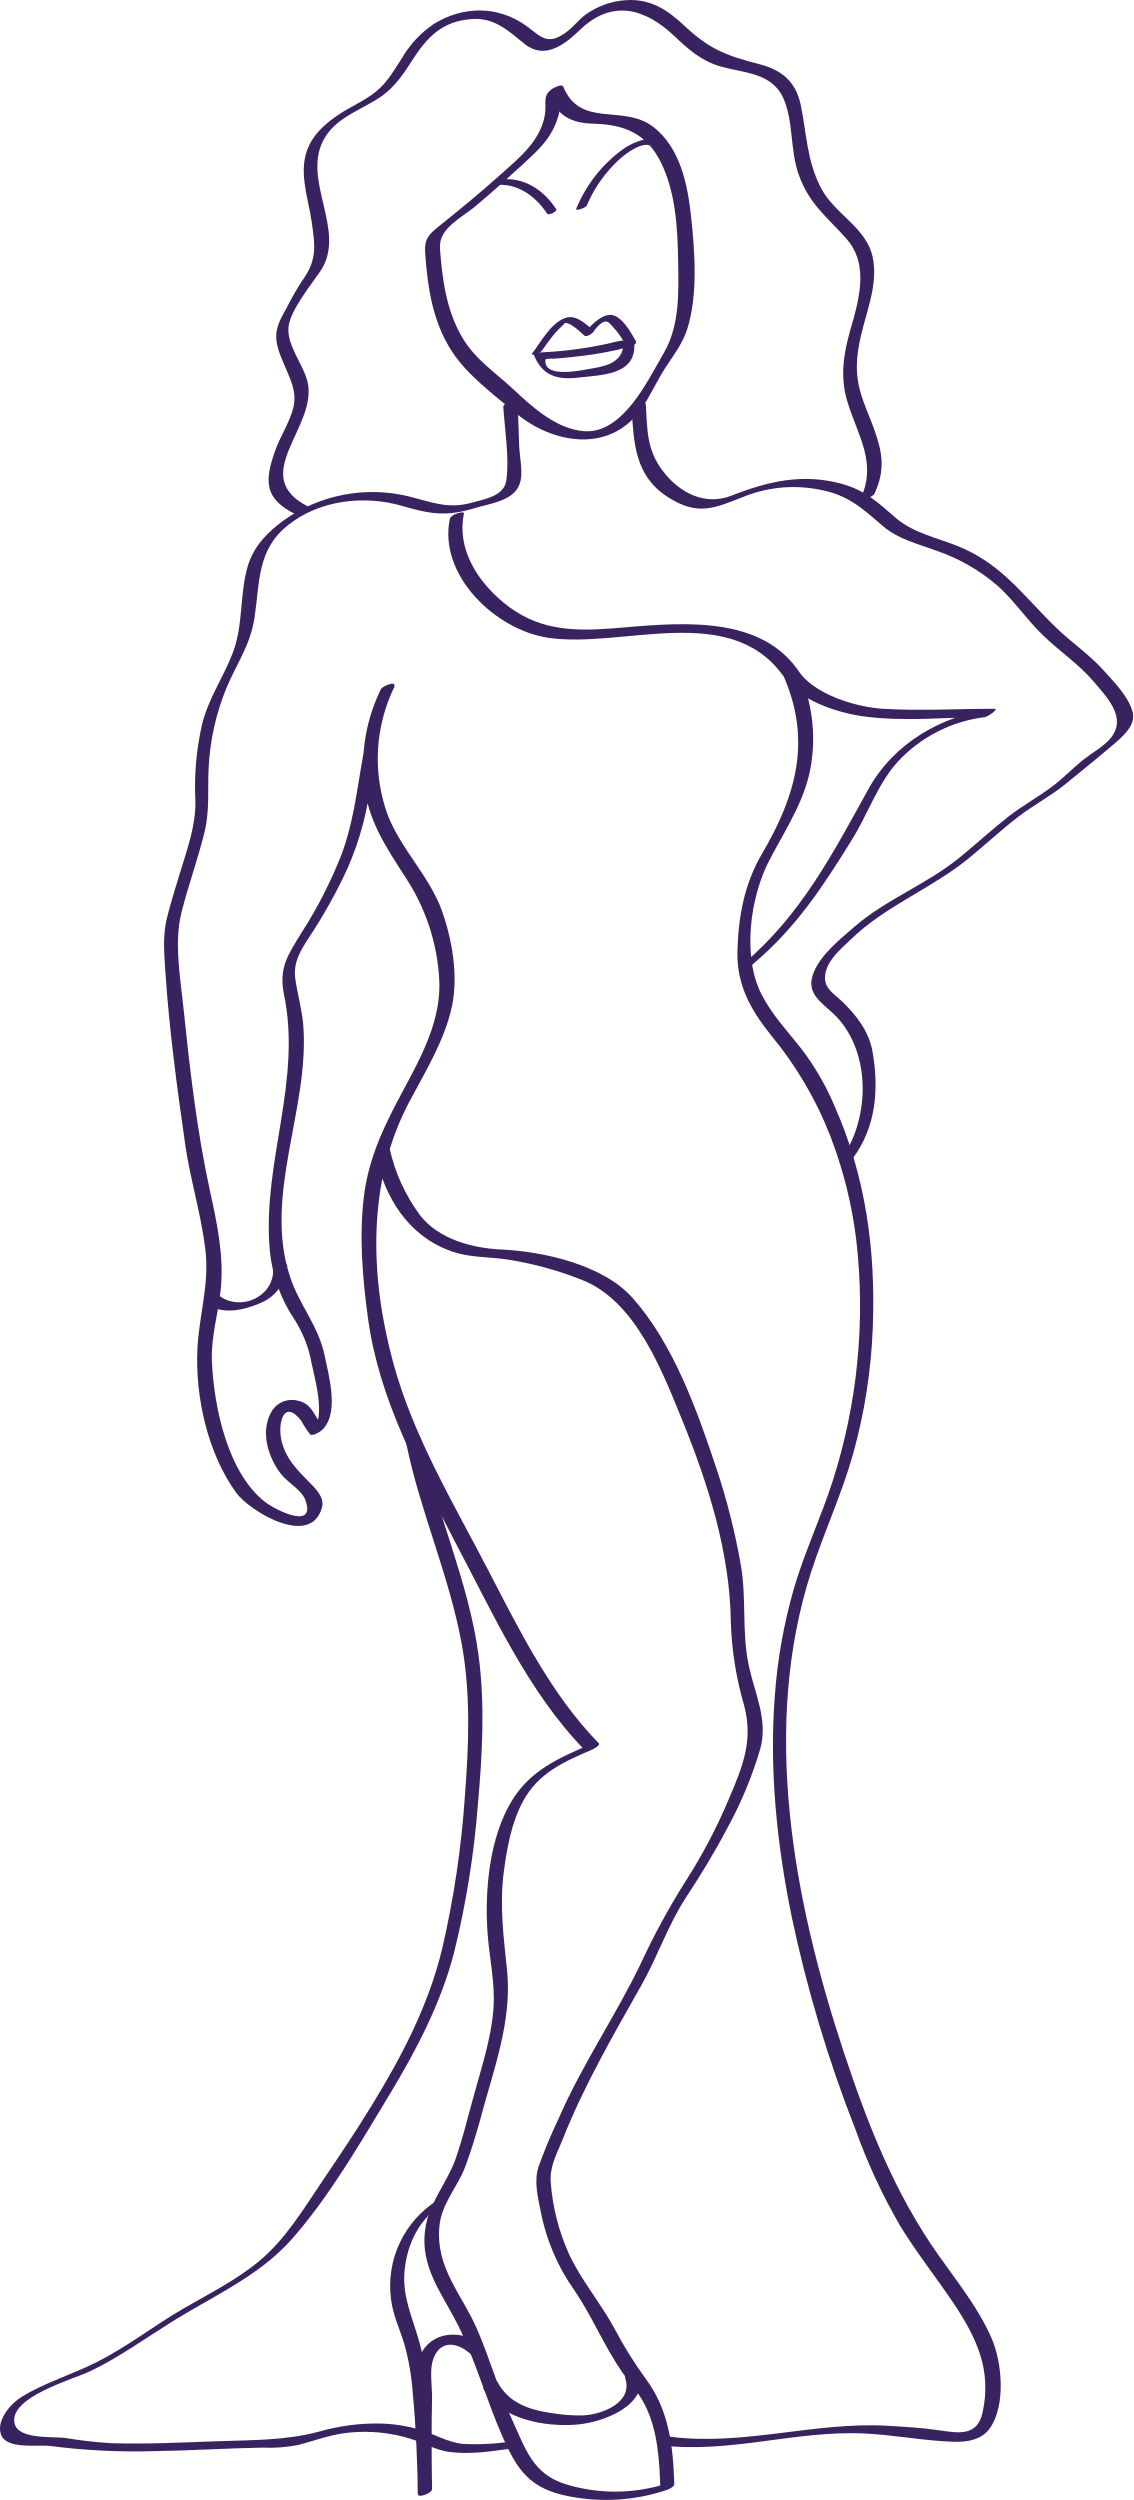
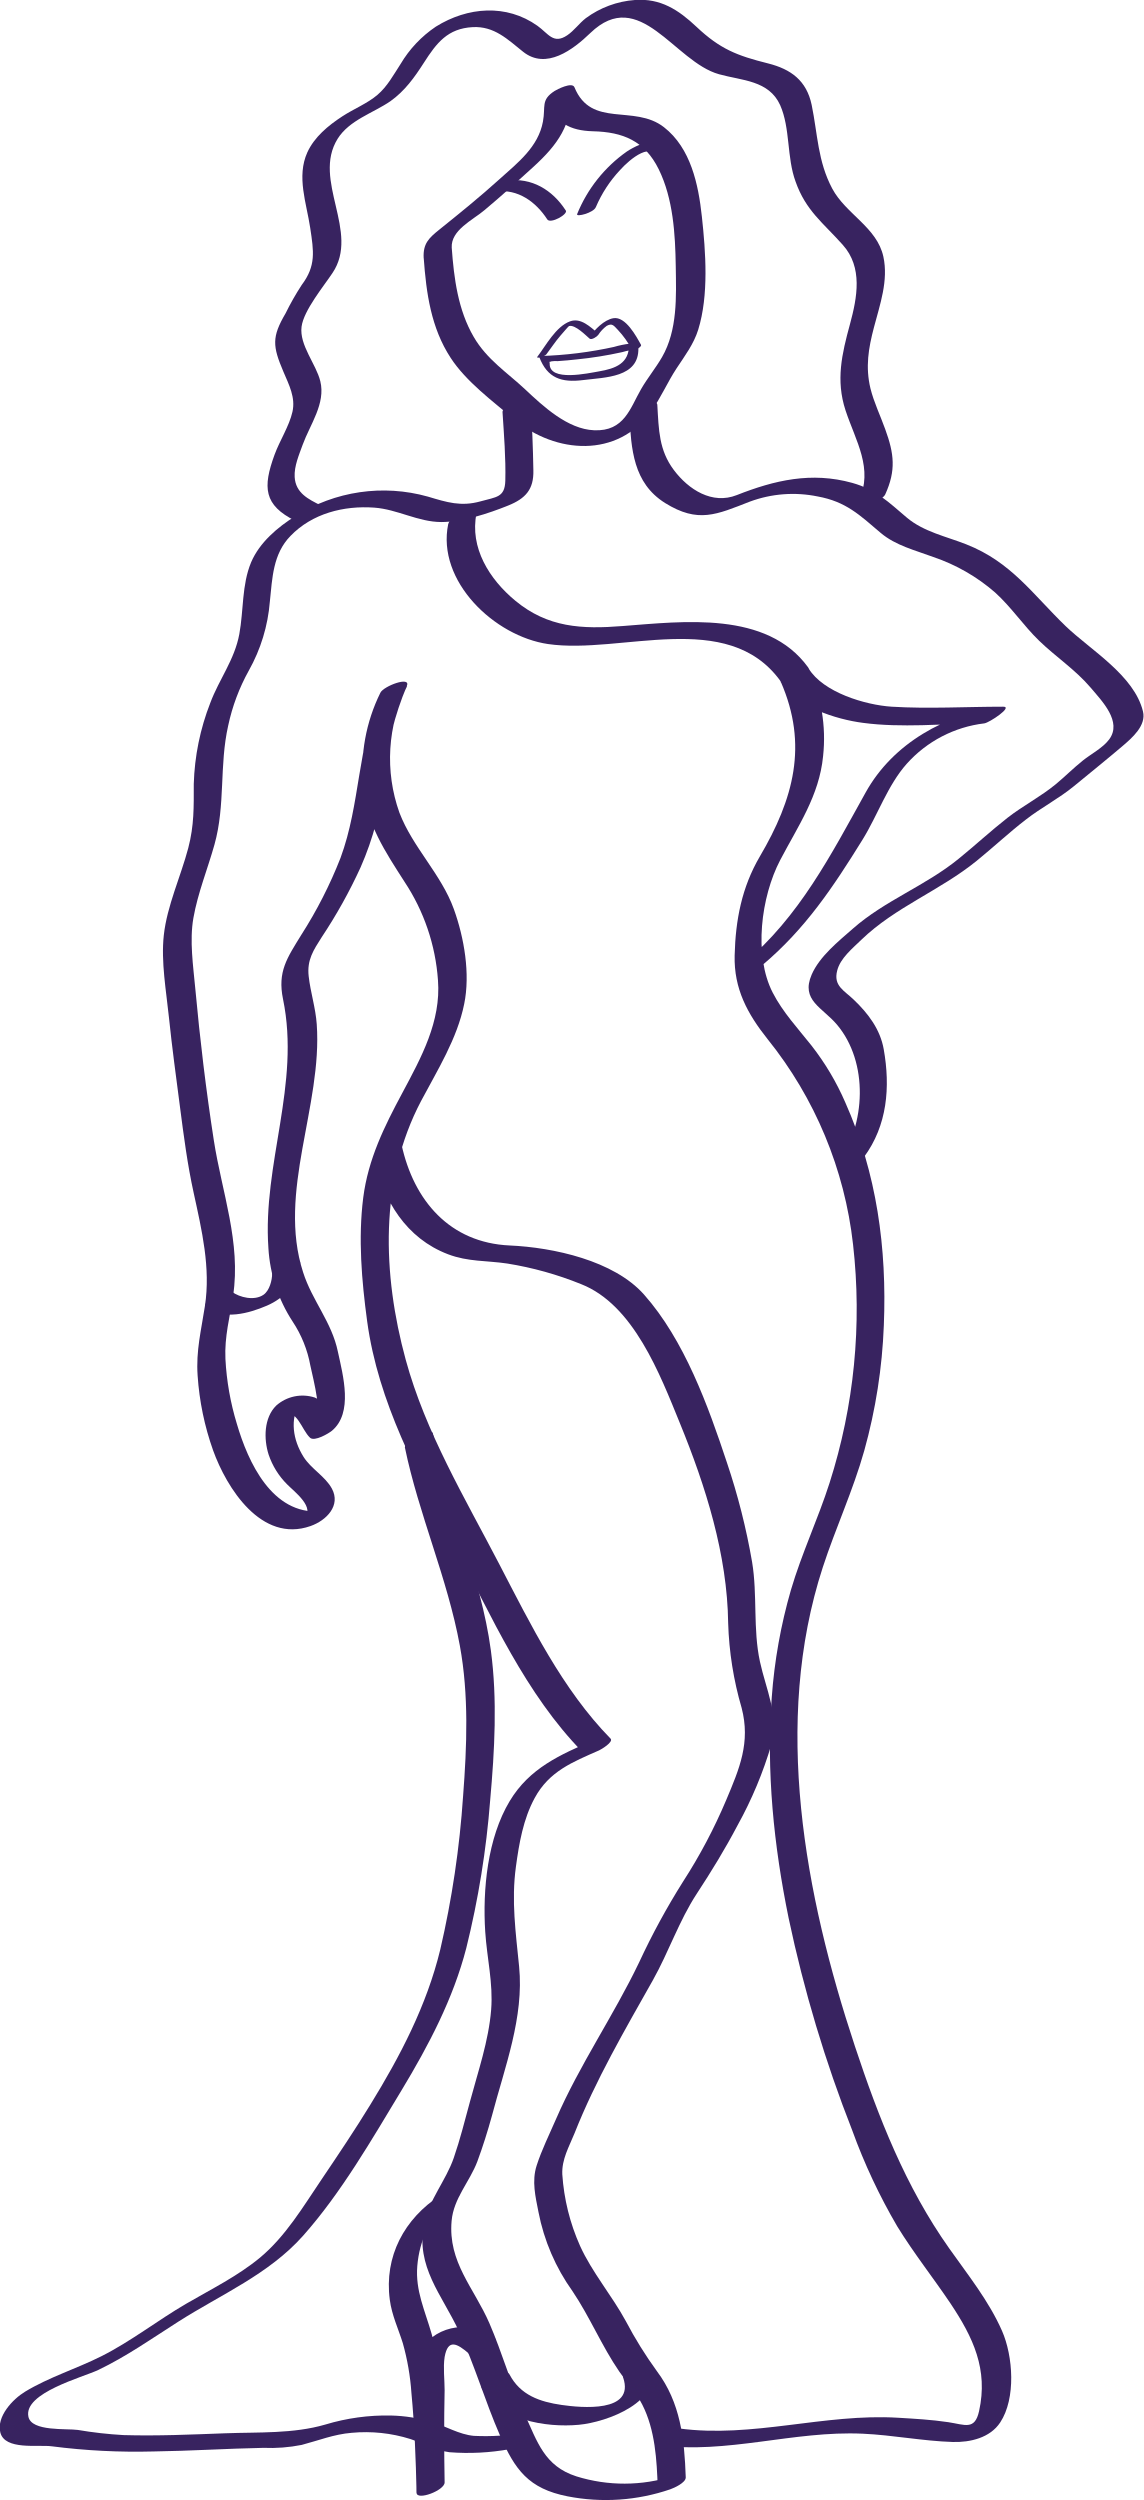
- <svg xmlns="http://www.w3.org/2000/svg" id="sketch" viewBox="0 0 219.39 484.01">
+ <svg xmlns="http://www.w3.org/2000/svg" id="sketch" viewBox="0 0 222.1 485.64">
  <g id="face">
-     <path d="M218,54.33c0.48,6.79,1.43,13.47,5.22,19.27,3,4.59,8.15,8.38,12.31,11.87,7.15,6,18.1,7.84,24.18-.59,1.89-2.62,3.16-5.68,4.95-8.38,1.56-2.36,3.24-4.57,4.1-7.29,2.1-6.63,1.46-15,.73-21.84-0.66-6.15-2.11-13.21-7.25-17.24-5.84-4.57-14.14.34-17.5-7.85-0.24-.59-1.83.24-2.05,0.39-2.11,1.37-1.09,2.8-1.52,5.19-0.92,5.07-5,8.26-8.64,11.52-3.87,3.49-7.87,6.74-11.92,10-1.9,1.53-2.74,2.39-2.61,5,0,0.88,2.94-.25,2.89-1.07-0.18-3.58,4.31-5.75,6.79-7.81,3.17-2.65,6.24-5.43,9.29-8.21,2.16-2,4.32-3.9,5.7-6.52a14.25,14.25,0,0,0,1.26-3.29c0,0.12.5-4.47,0-4.15l-2.05.39c1.71,4.17,4.29,5.64,8.74,5.75,5.93,0.14,10.29,1.91,13.05,7.52,2.84,5.78,3.22,12.68,3.32,19,0.09,6,.35,12.48-2.75,17.82S256.28,89.55,248.82,89c-5.32-.37-10-4.61-13.61-8s-7.5-5.84-10.07-10.24c-3.09-5.28-3.86-11.49-4.29-17.51C220.78,52.36,217.9,53.51,218,54.33Z" transform="translate(-135.7 -5.52)" style="fill:#382360" />
+     <path d="M216.67,54.8c0.49,6.84,1.42,13.58,5.23,19.41,3,4.62,8.21,8.46,12.41,12,8,6.66,20,7.54,26.55-1.61,1.88-2.63,3.16-5.67,4.95-8.38,1.59-2.41,3.31-4.68,4.18-7.47,2.08-6.71,1.46-15.09.71-22-0.67-6.22-2.15-13.28-7.36-17.34-5.8-4.52-14.11.27-17.39-7.76-0.45-1.11-3.44.45-3.87,0.73-2.71,1.76-1.7,3-2.25,5.94-0.9,4.93-4.9,8-8.41,11.16-3.79,3.43-7.72,6.61-11.7,9.81-2.07,1.66-3.2,2.74-3.06,5.51,0.08,1.65,5.53-.47,5.45-2-0.17-3.38,4-5.3,6.34-7.26,3.25-2.71,6.39-5.56,9.51-8.41,4.77-4.36,7.5-8.18,7.44-14.79l-1.55,1.6,0.57-.37-3.87.73c1.74,4.26,4.49,5.78,9,5.9,5.83,0.14,10.05,1.86,12.77,7.38,2.82,5.74,3.21,12.58,3.31,18.85,0.09,5.9.37,12.38-2.67,17.65-1.24,2.14-2.82,4.05-4.06,6.2-2.13,3.68-3.25,8.26-9.13,8-5.14-.2-9.91-4.67-13.38-7.93s-7.46-5.81-10-10.19c-3.06-5.24-3.85-11.39-4.28-17.37C222,51.1,216.57,53.27,216.67,54.8Z" transform="translate(-134.36 -4.7)" style="fill:#382360" />
  </g>
  <g id="hair">
-     <path d="M195.49,103.66c-12.05-6,1.86-15.45-.26-24.26-0.83-3.43-4.13-7.09-3.65-10.74,0.41-3.18,4.44-8.13,6.12-10.6,5.4-7.94-4.09-18,1-26.07,2.5-4,7.32-5.31,11-7.93,2.51-1.81,4.16-4.28,5.8-6.85,2.91-4.55,5.87-7.62,11.56-8,4.38-.33,7.08,2.3,10.23,4.83,3.88,3.11,7.74.12,10.71-2.75,6.3-6.08,12.72-4,18.19,1.15,2.72,2.58,5.27,4.88,9,5.94,4.57,1.31,9.92,1.17,12.18,6.17,2,4.53,1.25,10.12,3,14.87,2.06,5.68,5.36,8,9.15,12.26,4,4.42,2.85,10.34,1.42,15.58C299.23,73,298,78,299.91,83.77c2,6.23,5.49,11.46,2.52,18-0.43,1,2.25,0,2.57-.65,2.06-4.55,1.63-7.7,0-12.34-0.94-2.64-2.19-5.2-2.87-7.92-1.06-4.24-.41-7.9.67-12,1.15-4.37,2.83-9,1.85-13.58-1.22-5.7-7.3-8.29-9.93-13.22-2.82-5.32-2.83-10.59-4-16.27-1-4.59-3.76-6.78-8.2-7.9C276.32,16.3,273,15,268.34,10.63c-3.36-3.16-6.63-5.39-11.43-5.08a15,15,0,0,0-7.85,2.81c-1.25.92-2.18,2.17-3.39,3.13-3.93,3.12-5.22,1.11-8.13-1-5.44-3.88-12.17-3.86-17.91-.3a20.49,20.49,0,0,0-6.15,6.64c-1.49,2.3-2.78,4.6-4.93,6.37s-4.75,2.85-7.07,4.37-4.77,3.53-6,6.24c-2.15,4.65-.16,9.77.54,14.52,0.73,4.91,1.09,7.6-1.89,11.64a55.46,55.46,0,0,0-3,5.29c-2.65,4.49-2.44,6.14-.35,11,1.1,2.57,2.39,5.06,1.76,7.94s-2.48,5.6-3.48,8.34c-2.28,6.25-2.16,9.57,3.94,12.59,0.76,0.38,3.07-1.23,2.47-1.53h0Z" transform="translate(-135.7 -5.52)" style="fill:#382360" />
+     <path d="M196.73,102.9c-2.44-1.21-4.95-2.41-5.13-5.54-0.12-2.1.86-4.34,1.56-6.28,1.44-3.94,4.49-8,3.42-12.33-0.82-3.35-4.1-7-3.64-10.59,0.41-3.17,4.36-7.93,6-10.42,5.41-8-4-18,1-26.07,2.28-3.65,6.9-5,10.26-7.31,2.81-2,4.67-4.62,6.5-7.47,2.47-3.85,4.61-6.66,9.49-6.92,4.17-.22,6.77,2.37,9.78,4.78,4.47,3.58,9.71-.39,13.06-3.63,9.59-9.25,16.33,5.59,25,8,4.46,1.25,9.68,1.16,11.88,6,2,4.53,1.25,10.12,3,14.87,2,5.66,5.36,8,9.15,12.26,3.94,4.38,2.82,10.23,1.41,15.43-1.58,5.8-2.77,10.86-.87,16.71,2,6.05,5.47,11.3,2.59,17.65-0.86,1.9,4.51.09,5.13-1.29,2.12-4.67,1.74-7.9,0-12.67-0.94-2.63-2.19-5.2-2.87-7.92-1-4.18-.39-7.8.68-11.87,1.16-4.43,2.84-9.09,1.83-13.73-1.23-5.7-7.3-8.28-9.93-13.22-2.83-5.32-2.83-10.59-4-16.27-1-4.72-4-6.93-8.5-8.06-6-1.5-9.29-2.78-13.85-7.08-3.52-3.32-7-5.6-12-5.23a18.33,18.33,0,0,0-9.52,3.53c-1.29,1-2.3,2.45-3.62,3.33-2.69,1.81-3.67-.35-5.78-1.85-6-4.27-13.54-3.7-19.74.17a22.67,22.67,0,0,0-6.85,7.26c-1.37,2.1-2.55,4.34-4.5,6s-4.59,2.71-6.81,4.16c-2.76,1.8-5.42,4-6.8,7-2.13,4.73-.16,9.85.56,14.67,0.68,4.56,1.17,7.34-1.66,11.1a52,52,0,0,0-3.12,5.49c-2.7,4.61-2.55,6.36-.42,11.36,1.07,2.52,2.38,5,1.75,7.78s-2.48,5.6-3.48,8.34c-2.31,6.33-2.12,9.79,4.07,12.85,1.52,0.75,6.14-2.46,4.95-3.05h0Z" transform="translate(-134.36 -4.7)" style="fill:#382360" />
  </g>
  <g id="dress">
-     <path d="M222.79,106c-2.26,10.91,8.89,21.51,19.07,23,14.38,2.12,35-7.05,45.41,7.28,0.51,0.7,3.08-.78,2.7-1.32-7.86-10.79-23.9-8.73-35.48-7.8-8.07.65-14.9,0.35-21.33-5-5.08-4.21-9.05-10.41-7.64-17.21,0.13-.64-2.55.16-2.73,1h0Z" transform="translate(-135.7 -5.52)" style="fill:#382360" />
+     <path d="M221.43,106.49c-2.3,11.11,9,21.81,19.39,23.32,14.21,2.07,34.8-7,45.11,7.13,1,1.4,6.17-1.57,5.39-2.63-8-11-24.26-8.89-36-8-7.93.64-14.56,0.31-20.87-4.93-5-4.14-8.9-10.27-7.52-17,0.26-1.28-5.1.33-5.45,2h0Z" transform="translate(-134.36 -4.7)" style="fill:#382360" />
  </g>
  <g id="shoe">
-     <path d="M229.27,467.91c3.13,6,12,7.58,18.32,7,5-.45,14.05-3.84,11.84-10.34-0.22-.65-3,0.51-2.7,1.32,1.62,4.76-4.41,7.07-8.1,7.26a32.51,32.51,0,0,1-6.21-.46c-4.38-.63-8.31-2-10.46-6.1-0.36-.69-3,0.64-2.7,1.32h0Z" transform="translate(-135.7 -5.52)" style="fill:#382360" />
-     <path d="M220.49,431.44a19.58,19.58,0,0,0-9.07,19.34c0.38,3,1.65,5.61,2.53,8.44a47.9,47.9,0,0,1,1.67,9.72c0.62,6.47.87,13,1,19.48,0,0.81,2.74-.22,2.73-1-0.1-6-.13-11.93,0-17.9,0-2-.4-4.48,0-6.45,1-4.38,4.41-4.46,7.38-1.88,0.57,0.5,3.11-1,2.47-1.53-3.28-2.84-9.08-3.2-11.68,1-1.75,2.86-.91,7.36-1,10.55-0.12,5.73,0,11.45.05,17.18l2.73-1c-0.2-9.33.08-19.64-2.49-28.7-1.28-4.53-3.21-8.5-2.8-13.35,0.46-5.47,2.89-10.29,7.6-13.33,1.72-1.11-.12-1.27-1.17-0.59h0Z" transform="translate(-135.7 -5.52)" style="fill:#382360" />
+     <path d="M227.92,468.57c3.23,6.22,12.44,7.76,18.88,7.16,5.48-.51,16.46-4.51,14-11.81-0.44-1.29-5.94,1-5.39,2.63,2.35,6.92-8.22,5.86-11.92,5.33-4.27-.61-8.06-1.91-10.16-5.94-0.72-1.39-6.1,1.28-5.39,2.63h0Z" transform="translate(-134.36 -4.7)" style="fill:#382360" />
+     <path d="M219.91,431.15c-7,4.52-10.95,11.86-9.83,20.29,0.39,3,1.65,5.61,2.53,8.44a47.52,47.52,0,0,1,1.67,9.64c0.61,6.45.86,12.93,1,19.4,0,1.62,5.48-.44,5.45-2-0.1-6-.13-11.93,0-17.9,0-2.08-.31-4.4,0-6.45,0.64-3.6,2.39-2.69,4.78-.62,1.15,1,6.22-2,4.95-3.05-4-3.49-11.24-2.75-14.2,2.12-1.81,3-1,7.42-1.05,10.74-0.12,5.73,0,11.45.05,17.18l5.45-2c-0.2-9.38.07-19.75-2.5-28.85-1.27-4.48-3.19-8.41-2.79-13.2,0.42-5,2.48-9.73,6.82-12.53,3.44-2.22-.24-2.53-2.35-1.17h0Z" transform="translate(-134.36 -4.7)" style="fill:#382360" />
  </g>
-   <path d="M208.38,229c1.79,8.28,6.2,15.55,14.29,18.62,3.81,1.45,7.37,1.16,11.31,1.75a66.87,66.87,0,0,1,14.52,4c10.27,4.07,15.43,17.63,19.3,27.14,5,12.28,9.23,25.65,9.39,39a65,65,0,0,0,2.61,16.32c1.76,6.78-.37,11.81-3,18a103.72,103.72,0,0,1-8.43,16,139.34,139.34,0,0,0-8.56,15.73c-4.91,10.26-11.5,19.79-16,30.23a94.69,94.69,0,0,0-3.86,9.25c-0.89,2.86-.13,5.78.43,8.63a39.25,39.25,0,0,0,6.62,15.4c3.37,5,5.68,10.66,9.1,15.63,1.48,2.15,3.26,4.06,4.45,6.4,2.53,5,2.83,10.87,3,16.32l1.49-1.15a32.8,32.8,0,0,1-19.91.18c-6.28-2-7.67-6.77-10.21-12.29-2.64-5.73-4.3-11.79-6.8-17.56-3-7-8.1-11.91-7.35-20.06,0.4-4.42,3.49-7.53,5-11.53,1.08-2.92,2-5.86,2.83-8.87,2.49-9.47,6.27-19.13,5.28-29-0.66-6.59-1.52-12.73-.62-19.39,0.63-4.63,1.46-9.35,3.7-13.49,3-5.59,8.07-7.71,13.57-10.09,0.17-.07,1.44-0.81,1.11-1.14-9.34-9.53-15.51-22.15-21.6-33.86-6.7-12.89-14.34-25.63-18.19-39.74-4.56-16.73-5.14-35.06,3.1-50.61,3.15-5.94,6.9-12,8.28-18.63,1.2-5.81,0-12.75-1.94-18.27-2.45-6.81-8-12-10.58-18.75a31.77,31.77,0,0,1,1.44-24.87l-2.57.65c-4.53,10.31-3.85,21.43-7.71,31.88A86.46,86.46,0,0,1,194.14,186c-2.67,4.35-4.53,6.88-3.45,12.1,3.43,16.63-4,32-2.83,48.53a29,29,0,0,0,4.68,14.09,22.84,22.84,0,0,1,3.45,8.57c0.61,2.95,2.88,10.87.22,13.08l2.12-.68c-1.84-1.72-2-4.41-5-5a4.57,4.57,0,0,0-5.28,2.53c-1.9,3.73-.37,8.51,2,11.61,1.27,1.67,4,3.12,4.73,5,2.27,6.07-5.75,2.06-7.81.44-7.26-5.71-9.86-18.5-10.24-27.11-0.21-4.9,1.23-9.26,1.71-14.06,0.64-6.39-.71-12.73-2.07-18.93-2.57-11.75-3.94-23.82-5.18-35.77-0.61-5.86-1.8-12.49-.35-18.25,1.32-5.25,3.2-10.35,4.48-15.61,1-4.3.56-8,.77-12.34a46.78,46.78,0,0,1,3.47-15.53c2.05-4.86,4.65-8.3,5.44-13.72,1-6.75.5-13,6.4-17.71,6.11-4.92,14.79-5.92,22.2-3.76,5.36,1.57,8.49,2.08,13.9.45,3.17-1,8.23-1.42,9-5.4,0.4-2-.22-4.79-0.29-6.77-0.09-2.82-.16-5.64-0.34-8.46-0.05-.83-2.78.24-2.73,1,0.28,4.45,1.2,9.83.59,14.23-0.41,3-4.13,3.61-6.71,4.32-4.67,1.29-7.81-.15-12.25-1.24a29.64,29.64,0,0,0-24.07,4.6c-3.13,2.26-5.83,5-7,8.81-1.65,5.47-.85,11.38-2.89,16.78-1.85,4.91-4.7,8.76-6,14a54.65,54.65,0,0,0-1.28,14.9c0.08,4.7-1.64,9.41-3,13.85-0.86,2.86-1.76,5.71-2.49,8.6-0.86,3.42-.57,6.78-0.34,10.27,0.74,11.32,2.28,22.68,3.89,33.91,1,6.82,3.1,13.43,3.89,20.28,0.76,6.64-1.23,12.48-1.56,19-0.46,9.35,2,20.33,7.54,27.95,2.55,3.48,14.33,10.71,16.56,2.88,0.6-2.09-1.35-3.84-2.63-5.15-2.3-2.34-4.31-4.38-5.15-7.68-0.88-3.48.39-8.44,3.8-4a20.18,20.18,0,0,0,1.69,2.61c0.43,0.41,1.83-.44,2.12-0.68,3.68-3.06,1.53-10.57.7-14.57-1.19-5.8-5-9.92-6.76-15.45-5.08-15.68,3.81-32.34,2.64-48.33-0.23-3.14-1.13-6.1-1.56-9.2s0.95-5.32,2.58-7.86a98.88,98.88,0,0,0,7.49-13.4,57.87,57.87,0,0,0,4.65-17.64,57.77,57.77,0,0,1,4.42-17.78c0.43-1-2.24,0-2.57.65a33.51,33.51,0,0,0-3.26,18.22c0.67,7.05,4.28,12.37,8,18.16a39.8,39.8,0,0,1,6.53,19.32c0.6,8.05-3.3,15.17-7,22.05-3.5,6.51-6.56,12.73-7.52,20.17-1,7.86-.32,16,0.75,23.83,2.16,15.88,9.79,29.58,17,43.59C231.2,318,238,333.2,248.93,344.36l1.11-1.14c-6.2,2.68-11.64,5-15.29,11-4.28,7.11-5.21,17.11-4.68,25.22,0.33,5.07,1.56,10,1.15,15.12-0.49,6.12-2.55,12-4.12,17.88-1,3.67-1.9,7.31-3.14,10.9-1.51,4.39-4.87,8.27-5.77,12.8-1.66,8.3,3.49,13.7,6.74,20.69,3.06,6.57,5.09,13.64,8,20.3s5.36,10.2,12.83,11.67a37,37,0,0,0,19-1.2c0.37-.13,1.51-0.63,1.49-1.15C266,479,265.22,472.06,260.67,466a78.37,78.37,0,0,1-6-9.66c-2.71-5-6.59-9.52-8.91-14.65a41.16,41.16,0,0,1-3.45-13.89c-0.16-3,1.28-5.45,2.37-8.2,4.1-10.35,9.82-20.19,15.28-29.88,3.09-5.49,5.09-11.56,8.55-16.84,2.84-4.33,5.49-8.66,7.91-13.26A76.88,76.88,0,0,0,282.92,344c1.47-5.56-1.06-10.54-2.23-15.9-1.38-6.34-.46-12.93-1.52-19.33a128.88,128.88,0,0,0-4.89-19.32c-3.66-11-8.25-23.8-16.11-32.65-5.7-6.42-17.25-9-25.54-9.38-5.54-.26-12-2-15.61-6.62a34.34,34.34,0,0,1-5.94-13.15c-0.13-.58-2.89.43-2.7,1.32h0Z" transform="translate(-135.7 -5.52)" style="fill:#382360" />
-   <path d="M258,84.81c0.38,6.59.73,12.87,6.82,16.83s9.19,2.24,15.37-.15a25.72,25.72,0,0,1,14.08-1.19c5.59,1,8.28,3.57,12.42,7.12,2.89,2.48,6.73,3.39,10.23,4.69a35.82,35.82,0,0,1,12,6.89c3.18,2.88,5.54,6.44,8.59,9.41,3.28,3.19,7,5.62,10,9.15,2.54,3,6.27,6.81,3.4,10.63-1.3,1.74-3.66,3-5.33,4.29-1.83,1.46-3.47,3.12-5.27,4.61-3,2.43-6.34,4.16-9.35,6.5-3.27,2.56-6.32,5.39-9.54,8-6.39,5.2-14.11,8-20.3,13.35-2.72,2.37-6.25,5.16-7.76,8.55-2.17,4.86,2.14,6.27,4.92,9.58,6.2,7.37,5.62,19.73,0,27.3-0.55.74,2.12,0,2.57-.65,4.47-6.05,5.05-13.4,3.77-20.61-0.68-3.83-3-6.91-5.76-9.58-1.92-1.86-4-2.76-3.29-5.86,0.62-2.57,3.12-4.61,4.95-6.37,6.68-6.44,15.43-9.68,22.64-15.54,3.22-2.62,6.26-5.47,9.54-8,3-2.34,6.39-4.07,9.35-6.5,3.13-2.57,6.33-5.12,9.4-7.76,1.69-1.45,4.11-3.58,3.56-6-0.67-3-3.9-6.25-5.87-8.43-2.75-3-6.11-5.24-9-8.07-6.45-6.23-10.54-12.43-19.28-15.86-3.95-1.55-8.29-2.46-11.59-5.23-3.51-3-5.95-5.44-10.57-6.71-7.55-2.08-14.29-.51-21.32,2.26-5.27,2.08-10.24-.59-13.45-4.88-3-4-2.92-7.85-3.2-12.77,0-.83-2.77.24-2.73,1h0Z" transform="translate(-135.7 -5.52)" style="fill:#382360" />
-   <path d="M214.39,285.16c2.7,13.09,8.28,25.42,10.69,38.57,1.77,9.64,1.39,19.6.64,29.33a187.11,187.11,0,0,1-4.44,29.86c-2.65,10.9-7.81,20.78-13.65,30.28-3,4.91-6.22,9.7-9.44,14.47-3.74,5.52-7.19,11.38-12.39,15.67-4.44,3.67-9.64,6.25-14.6,9.13-5.73,3.33-10.94,7.44-16.88,10.42-4.71,2.36-10,3.93-14.48,6.7-2.06,1.28-4.79,4.43-4,7.1,0.93,3.2,7.19,2.06,9.63,2.39a128.33,128.33,0,0,0,19.81,1c7.06-.1,14.1-0.56,21.16-0.69a29.14,29.14,0,0,0,7-.51c3.37-.89,6.48-2.11,10-2.41a29.9,29.9,0,0,1,11.85,1.24c2.47,0.8,4.82,2.17,7.42,2.52,3.61,0.49,7.9-.06,11.47-0.59,0.68-.1,3-1.83,1.57-1.62a45.53,45.53,0,0,1-10.38.65c-3-.28-5.61-1.93-8.43-2.77a30,30,0,0,0-7.66-1.18,40.44,40.44,0,0,0-11.85,1.58c-6.58,1.77-13.31,1.61-20.14,1.87-6.65.25-13.35,0.56-20,.36a79.66,79.66,0,0,1-8.86-1c-2.35-.34-9.25.38-9.92-2.87-1.05-5.1,11.38-8.49,14.69-10.08,5.41-2.6,10.12-6,15.16-9.16,8.12-5.18,17.26-9,23.77-16.32,7.32-8.27,13.29-18.66,19-28.09,5.2-8.61,9.91-17.61,12.46-27.39A176,176,0,0,0,228.21,355c0.86-9.56,1.42-19.41.14-29-1.94-14.48-8.33-27.89-11.27-42.15-0.12-.58-2.88.43-2.7,1.32h0Z" transform="translate(-135.7 -5.52)" style="fill:#382360" />
-   <path d="M281.52,192.13c8.25-6.94,13.49-14.94,19.09-24,3-4.78,5-10.78,8.78-15a27.49,27.49,0,0,1,17-8.77c0.52-.07,2.83-1.63,1.83-1.62-7.19,0-14.48.44-21.66,0-5.22-.34-13.55-2.84-16.43-7.58-0.41-.67-3,0.6-2.7,1.32,5.38,12.34,2.48,22.94-4.15,34.23-3.47,5.91-4.64,12.22-4.81,19-0.16,6.39,2.5,11.22,6.4,16.11a71.34,71.34,0,0,1,11.62,19.74,84,84,0,0,1,5,20.13,111.14,111.14,0,0,1-4.55,46.48c-2.24,7-5.43,13.73-7.51,20.81a101.19,101.19,0,0,0-3.72,20.83c-1.1,14.31.39,28.75,3.26,42.77a258.8,258.8,0,0,0,12.36,41.24A113.05,113.05,0,0,0,310,436.5c3.19,5.2,7,10,10.36,15,4.42,6.64,7.38,12.91,5.57,21.08-1,4.68-4.68,4-8.44,3.45-3.24-.48-6.48-0.66-9.75-0.86-14.4-.86-28.19,4-42.53,2.08-0.74-.1-3.08,1.49-2.09,1.63,13.56,1.8,26.33-2.84,39.85-2.23,5.84,0.26,11.68,1.45,17.49,1.61,2.61,0.07,5.33-.4,6.91-2.66,3.09-4.45,2.34-12.76.28-17.45-2.54-5.79-6.6-10.84-10.24-16-8.5-12-13.75-25.44-18.35-39.33-9.73-29.4-16.08-62.95-6.25-93.18,2.49-7.64,5.88-14.91,8.06-22.67a105.66,105.66,0,0,0,3.8-24.32c0.61-15-1.36-29.43-7.48-43.19a50.57,50.57,0,0,0-6.49-11.08c-2.63-3.32-5.58-6.48-7.53-10.27-3.82-7.42-2.26-18.88,1.5-26.08,3.45-6.6,7.51-12.38,8.27-20a31.44,31.44,0,0,0-2.83-16.9l-2.7,1.32c2.84,4.67,10.54,7.13,15.69,7.79,7.5,1,15.48.17,23,.12l1.83-1.62c-9.86,1.32-19.1,6.57-24.07,15.49C297,170.64,290.78,182.68,279.75,192c-1.47,1.24,1.11.73,1.77,0.17h0Z" transform="translate(-135.7 -5.52)" style="fill:#382360" />
-   <path d="M188.59,251.55c-0.1,5.17-6.36,7.86-10.44,4.84-0.64-.47-3.11,1.05-2.47,1.53,3.05,2.26,7.25,1.25,10.48-.14a8.35,8.35,0,0,0,5.15-7.24c0-.78-2.71.21-2.73,1h0Z" transform="translate(-135.7 -5.52)" style="fill:#382360" />
-   <path d="M249.35,45.21a25.21,25.21,0,0,1,4.85-7.43c2-2.26,7.86-7.07,8.91-1.93,0.09,0.45,2.23-.33,2.09-1-0.85-4.14-6.13-2.28-8.58-.66A26.59,26.59,0,0,0,247.24,46c-0.14.37,1.86-.14,2.11-0.78h0Z" transform="translate(-135.7 -5.52)" style="fill:#382360" />
-   <path d="M243.37,46c-2.48-3.82-6.4-6.34-11.06-5.7-0.46.06-2,1.21-1,1.08,4.37-.6,8,2,10.31,5.5,0.3,0.47,2.05-.49,1.8-0.88h0Z" transform="translate(-135.7 -5.52)" style="fill:#382360" />
-   <path d="M240.5,73.55c0.92-1.21,1.75-2.5,2.75-3.64,0.41-.46.86-0.87,1.29-1.31,0.07-.07.76-0.64,0.32-0.53,1.22-.33,3.29,1.85,4,2.44,0.41,0.34,1.5-.41,1.74-0.75A6.58,6.58,0,0,1,252.24,68c1.07-.57,1.36,0,2.13.81A17.06,17.06,0,0,1,257,72.59c0.27,0.48,2.1-.46,1.86-0.91-0.93-1.68-3-5.56-5.35-5.18-1.84.29-3.71,2.25-4.7,3.69l1.74-.75c-1.5-1.22-3.37-3.14-5.49-2.33-2.75,1-4.68,4.67-6.35,6.87-0.38.5,1.45,0,1.77-.44h0Z" transform="translate(-135.7 -5.52)" style="fill:#382360" />
-   <path d="M253.62,72a76.91,76.91,0,0,1-14.4,1.79c-0.1,0-.3.09-0.24,0.24,1.59,4.16,4.46,5.11,8.77,4.59s10.88-.46,10.76-6.23c0-.59-1.38-1.05-1.84-1a19.51,19.51,0,0,0-3.19.66c-0.36.09,1.23,1.34,1.89,1.17a17.09,17.09,0,0,1,2.89-.58l-1.84-1c0.08,3.64-2.62,4.63-5.78,5.16-2,.33-9.43,2.09-9.35-1.4,0-.59-0.31-0.1.27-0.38a5.16,5.16,0,0,1,1.26-.05c1.26-.08,2.52-0.2,3.77-0.34a74.42,74.42,0,0,0,8.64-1.38C256,73.05,254.19,71.86,253.62,72Z" transform="translate(-135.7 -5.52)" style="fill:#382360" />
+   <path d="M207,229.62c1.8,8.32,6.28,15.64,14.4,18.73,3.88,1.48,7.5,1.2,11.51,1.8a66,66,0,0,1,14.33,4c10.21,4,15.34,17.57,19.19,27,5,12.23,9.22,25.55,9.38,38.85a65.71,65.71,0,0,0,2.62,16.48c1.74,6.7-.4,11.73-3,17.89a103.08,103.08,0,0,1-8.36,15.81,139.34,139.34,0,0,0-8.56,15.73c-4.94,10.32-11.57,19.9-16.13,30.41-1.27,2.93-2.82,6.06-3.78,9.07s-0.23,6,.36,9a39.25,39.25,0,0,0,6.62,15.4c3.37,5,5.68,10.66,9.1,15.63,1.48,2.15,3.26,4.06,4.45,6.4,2.51,4.93,2.82,10.76,3,16.17l3-2.3a31.31,31.31,0,0,1-18.8.06c-6.24-2-7.58-6.71-10.1-12.18-2.64-5.73-4.3-11.79-6.8-17.56-3-6.91-8.07-11.84-7.34-19.91,0.4-4.4,3.49-7.54,5-11.53,1.08-2.92,2-5.86,2.83-8.87,2.49-9.47,6.26-19.12,5.28-29-0.65-6.59-1.53-12.72-.62-19.39,0.62-4.55,1.42-9.23,3.63-13.31,2.84-5.25,7.37-7,12.53-9.28,0.33-.14,2.87-1.62,2.22-2.29-9.34-9.53-15.51-22.15-21.6-33.86-6.7-12.89-14.34-25.63-18.19-39.74-4.52-16.59-5.14-34.85,3-50.28,3.18-6,7-12.08,8.36-18.81,1.21-5.85,0-12.87-2-18.42-2.45-6.81-8-12-10.58-18.75A31.41,31.41,0,0,1,213.43,138l-5.13,1.29c-4.56,10.38-3.9,21.54-7.79,32.06a85.48,85.48,0,0,1-7.65,15c-2.73,4.45-4.62,7.09-3.52,12.44,3.42,16.57-4,31.93-2.84,48.38a29.21,29.21,0,0,0,4.7,14.24,22.84,22.84,0,0,1,3.45,8.57c0.5,2.42,2.74,10.63.69,12.34l4.24-1.35c-1.54-1.44-1.83-3.82-4.07-4.79a7.7,7.7,0,0,0-7.49,1.56c-2.42,2.38-2.44,6.5-1.48,9.52a14.83,14.83,0,0,0,3.6,5.79c1.24,1.29,5.84,4.69,3.07,6.68l3.34-1.44c-9.35.64-14-9.56-16.18-17a52.66,52.66,0,0,1-2.22-12.61c-0.2-4.33.85-8.08,1.49-12.3,1.56-10.25-2.19-20.14-3.74-30.14-1.51-9.74-2.7-19.64-3.6-29.46-0.41-4.45-1.15-9.35-.37-13.77,0.85-4.83,2.77-9.53,4.09-14.24,2.16-7.72.91-15.35,2.67-23.13a38.47,38.47,0,0,1,4-10.67,32.66,32.66,0,0,0,4.09-13.41c0.48-4.56.59-9.24,4-12.74,4.23-4.39,10.35-5.93,16.28-5.51,4.48,0.32,8.5,2.78,13,2.8,4.17,0,9.2-1.67,13-3.2,3.42-1.37,5-3.17,4.91-6.82-0.07-4.42-.25-8.88-0.54-13.3-0.11-1.67-5.55.48-5.45,2,0.28,4.38.65,8.91,0.54,13.3-0.09,3.25-1.74,3.14-4.81,4-3.81,1.06-6.52.19-10.23-.92a31.94,31.94,0,0,0-25.7,3.76c-3.51,2.19-7,5.15-8.64,9-1.83,4.39-1.44,9.34-2.29,13.94-0.92,5-3.91,8.75-5.64,13.37A47,47,0,0,0,172,157c0,4.46.09,8-1.07,12.44-1.46,5.53-4.13,11.23-4.75,16.93-0.57,5.17.48,10.9,1,16,0.6,5.79,1.39,11.57,2.14,17.34s1.45,11.2,2.67,16.75c1.57,7.2,3.31,14.51,2.18,21.92-0.72,4.72-1.76,8.71-1.42,13.55a54.07,54.07,0,0,0,3,14.5c2.62,7.29,9.37,18.07,18.92,14.72,3.13-1.1,5.93-4,4.16-7.28-1.3-2.4-4.06-3.84-5.52-6.19-2.07-3.33-2.63-7.13-.76-10.66l-3.52,2.15c3.18-.76,3.85,3.22,5.56,4.82,0.87,0.81,3.66-.87,4.24-1.35C203,279.17,201,271.91,200,267.3c-1.19-5.8-5-9.92-6.76-15.45-5.05-15.59,3.77-32.27,2.65-48.18-0.22-3.19-1.22-6.2-1.57-9.35s0.94-5.06,2.51-7.53a98.39,98.39,0,0,0,7.57-13.59,58.33,58.33,0,0,0,4.65-17.64,57.26,57.26,0,0,1,4.34-17.6c0.86-2-4.48,0-5.13,1.29a33.86,33.86,0,0,0-3.34,18.4c0.66,7.12,4.26,12.47,8,18.31a39.62,39.62,0,0,1,6.52,19.17c0.61,8-3.25,15-6.92,21.87-3.52,6.56-6.64,12.86-7.6,20.35-1,7.91-.31,16.1.76,24,2.16,15.88,9.79,29.58,17,43.59,7.09,13.72,13.87,28.92,24.82,40.08l2.22-2.29c-6.56,2.84-12.48,5.42-16.34,11.83-4.32,7.18-5.29,17.21-4.76,25.41,0.33,5.07,1.56,10,1.15,15.12-0.49,6.12-2.55,12-4.12,17.88-1,3.67-1.9,7.31-3.14,10.9-1.51,4.39-4.87,8.26-5.77,12.8-1.67,8.36,3.48,13.8,6.75,20.84,3.06,6.57,5.09,13.64,8,20.3s5.54,10.33,13.13,11.82a38.66,38.66,0,0,0,19.95-1.37c0.73-.26,3-1.26,3-2.3-0.26-7.51-1-14.52-5.62-20.67a78.37,78.37,0,0,1-6-9.66c-2.71-5-6.59-9.52-8.91-14.65a40.62,40.62,0,0,1-3.45-13.89c-0.13-2.95,1.32-5.37,2.38-8,4.07-10.29,9.77-20.06,15.2-29.7,3.09-5.49,5.09-11.56,8.55-16.84,2.84-4.33,5.49-8.66,7.91-13.26a77.81,77.81,0,0,0,6.59-15.76c1.48-5.61-1.07-10.65-2.24-16.06-1.37-6.33-.46-12.93-1.52-19.33a128.88,128.88,0,0,0-4.89-19.32c-3.66-11.05-8.26-23.79-16.11-32.65-5.85-6.6-17.6-9.15-26.1-9.53-11.6-.52-18.63-8.69-21-19.61-0.25-1.17-5.78.86-5.39,2.63h0Z" transform="translate(-134.36 -4.7)" style="fill:#382360" />
+   <path d="M256.61,85.32c0.38,6.62.72,13.18,6.94,17.09,6.44,4,10,2.25,16.48-.27a24,24,0,0,1,13.17-1c5.5,1,8.15,3.6,12.23,7.07,2.91,2.47,6.72,3.38,10.23,4.69a35.73,35.73,0,0,1,12,6.89c3.16,2.86,5.5,6.41,8.53,9.35,3.27,3.17,7,5.59,10,9.1,2.26,2.67,6.2,6.65,3.63,10.1-1.24,1.66-3.5,2.81-5.1,4.09-1.83,1.46-3.47,3.12-5.27,4.61-2.95,2.43-6.34,4.16-9.35,6.5-3.27,2.56-6.32,5.39-9.54,8-6.47,5.27-14.28,8.06-20.53,13.56-2.84,2.5-6.45,5.37-8,8.93-2.16,5,2.1,6.36,4.93,9.73,6.13,7.28,5.63,19.47.1,27-1.09,1.48,4.23-.07,5.13-1.29,4.55-6.16,5.14-13.61,3.84-20.94-0.68-3.86-3-6.94-5.82-9.63-1.85-1.79-4-2.68-3.22-5.66,0.6-2.41,3-4.33,4.71-6,6.58-6.35,15.29-9.55,22.4-15.33,3.22-2.62,6.26-5.47,9.54-8,3-2.34,6.39-4.07,9.35-6.5,3.13-2.58,6.32-5.14,9.4-7.76,1.87-1.6,4.68-4,4-6.75-1.7-7-10.15-11.9-15-16.55-6.46-6.24-10.58-12.47-19.33-15.91-3.91-1.54-8.26-2.43-11.53-5.18-3.54-3-6-5.47-10.63-6.76-7.9-2.19-15.06-.53-22.43,2.38-4.76,1.88-9.36-1.06-12.23-4.9s-2.91-7.73-3.19-12.62c-0.1-1.66-5.54.48-5.45,2h0Z" transform="translate(-134.36 -4.7)" style="fill:#382360" />
+   <path d="M213,285.82c2.7,13.09,8.28,25.42,10.69,38.57,1.76,9.59,1.37,19.5.63,29.18a187.11,187.11,0,0,1-4.44,29.86c-2.63,10.84-7.76,20.65-13.57,30.1-3,4.91-6.22,9.7-9.44,14.47-3.62,5.35-7,11.09-12,15.26-4.34,3.59-9.45,6.11-14.3,8.93-5.61,3.26-10.72,7.31-16.53,10.23-4.84,2.43-10.21,4.08-14.83,6.89-2.37,1.44-5.55,4.81-4.79,7.9,0.87,3.51,7.33,2.34,10,2.7a128.52,128.52,0,0,0,19.81,1c7.1-.1,14.19-0.56,21.29-0.7a31.21,31.21,0,0,0,7.44-.57c3.28-.86,6.27-2.07,9.7-2.35a29,29,0,0,1,11.4,1.2c2.53,0.82,4.95,2.24,7.61,2.57a45.79,45.79,0,0,0,11.73-.6c1.37-.2,6.05-3.67,3.14-3.23a45,45,0,0,1-10.12.65c-2.89-.26-5.49-1.9-8.24-2.72a30.39,30.39,0,0,0-7.85-1.23,41,41,0,0,0-12.76,1.75c-6.23,1.82-13,1.46-19.48,1.7s-13.18.55-19.75,0.35a79.66,79.66,0,0,1-8.86-1c-2.16-.31-9,0.35-9.6-2.56-1-4.65,10.6-7.67,13.57-9.09,5.53-2.66,10.36-6.07,15.51-9.36,8.32-5.31,17.62-9.21,24.3-16.74,7.39-8.32,13.4-18.79,19.14-28.29,5.23-8.67,10-17.73,12.54-27.57a176,176,0,0,0,4.64-28.73c0.86-9.62,1.42-19.51.13-29.11-1.94-14.48-8.33-27.89-11.27-42.15-0.24-1.15-5.76.85-5.39,2.63h0Z" transform="translate(-134.36 -4.7)" style="fill:#382360" />
+   <path d="M282.41,192.22c8.4-7.07,13.78-15.18,19.49-24.39,2.92-4.7,4.91-10.64,8.61-14.77a24,24,0,0,1,15.06-7.84c1-.14,5.67-3.26,3.66-3.24-7.19,0-14.48.44-21.66,0-5.12-.33-13.31-2.78-16.13-7.43-0.81-1.34-6,1.21-5.39,2.63,5.33,12.22,2.49,22.71-4.09,33.9-3.51,6-4.72,12.33-4.89,19.22-0.16,6.46,2.47,11.32,6.41,16.27a77.33,77.33,0,0,1,16.59,39.87,110.9,110.9,0,0,1-4.56,46.32c-2.24,7-5.43,13.73-7.51,20.81a101.19,101.19,0,0,0-3.72,20.83c-1.1,14.35.4,28.85,3.28,42.92a258.8,258.8,0,0,0,12.36,41.24,113.05,113.05,0,0,0,8.72,18.6c3.19,5.2,7,10,10.36,15,4.4,6.6,7.35,12.81,5.55,20.92-0.84,3.77-2.73,2.63-6,2.14s-6.48-.66-9.75-0.86c-14.39-.86-28.21,4-42.53,2.08-1.48-.2-6.15,3-4.18,3.25,13.57,1.8,26.33-2.84,39.85-2.23,5.84,0.26,11.67,1.43,17.49,1.61,3.38,0.1,7.26-.8,9.23-3.8,3.08-4.67,2.5-12.88.35-17.78-2.54-5.79-6.6-10.84-10.24-16-8.5-12-13.75-25.44-18.35-39.33-9.72-29.36-16.05-62.84-6.23-93,2.49-7.64,5.88-14.91,8.06-22.67a105.66,105.66,0,0,0,3.8-24.32c0.61-15-1.36-29.54-7.5-43.34A50.57,50.57,0,0,0,292,207.81c-2.63-3.32-5.58-6.48-7.53-10.27-3.76-7.3-2.27-18.65,1.44-25.75,3.48-6.65,7.59-12.51,8.34-20.2a31.81,31.81,0,0,0-2.85-17L286,137.17c2.9,4.78,10.74,7.27,16,7.95,7.5,1,15.48.17,23,.12l3.66-3.24c-10.56,1.41-20.81,7.05-26.13,16.62-6.76,12.15-12.86,24.13-23.71,33.26-2.95,2.48,2.22,1.46,3.54.35h0Z" transform="translate(-134.36 -4.7)" style="fill:#382360" />
+   <path d="M187.23,252.05c0,1.38-.53,3.38-1.69,4.17-1.76,1.21-4.61.54-6.15-.6-1.27-.94-6.22,2.11-4.95,3.05,3.39,2.51,8.23,1.18,11.77-.34,3.33-1.43,6.39-4.47,6.46-8.31,0-1.57-5.42.41-5.45,2h0Z" transform="translate(-134.36 -4.7)" style="fill:#382360" />
+   <path d="M250.11,44.93a24.58,24.58,0,0,1,4.71-7.21c1.79-2,6.57-6.18,7.53-1.49,0.16,0.77,3.84-.57,3.6-1.75-0.95-4.62-7.27-2.06-9.83-.34a27.5,27.5,0,0,0-9.65,12.15c-0.25.64,3.2-.24,3.63-1.35h0Z" transform="translate(-134.36 -4.7)" style="fill:#382360" />
+   <path d="M244.26,45.59c-2.57-4-6.63-6.46-11.44-5.8A4.07,4.07,0,0,0,230.28,41c-0.38.54-.43,1,0.45,0.92,4.22-.58,7.74,2,9.94,5.4,0.61,0.94,4.1-1,3.6-1.75h0Z" transform="translate(-134.36 -4.7)" style="fill:#382360" />
+   <path d="M240.48,73.55c0.92-1.21,1.75-2.5,2.75-3.65,0.3-.34,1.56-1.83,1.66-1.86,1.19-.35,3.33,1.88,4,2.44,0.4,0.33,1.46-.4,1.68-0.72A6.66,6.66,0,0,1,252.22,68c1.1-.6,1.39,0,2.18.8a17.07,17.07,0,0,1,2.68,3.77c0.26,0.47,2-.44,1.8-0.88-0.92-1.67-3-5.55-5.34-5.18-1.83.29-3.68,2.24-4.67,3.67l1.68-.72c-1.5-1.22-3.35-3.12-5.47-2.33-2.73,1-4.67,4.68-6.32,6.85-0.37.48,1.4,0,1.71-.43h0Z" transform="translate(-134.36 -4.7)" style="fill:#382360" />
+   <path d="M253.73,72.07a76.91,76.91,0,0,1-14.4,1.79c-0.09,0-.26.08-0.21,0.21,1.56,4.08,4.29,5,8.53,4.46s10.85-.45,10.72-6.2c0-.51-1.2-0.92-1.61-0.88a19.4,19.4,0,0,0-3.17.65c-0.31.08,1.07,1.17,1.65,1a17.2,17.2,0,0,1,2.91-.58l-1.61-.88c0.08,3.66-2.64,4.66-5.81,5.2-2,.34-9.74,2.1-9.59-1.53,0-.61-0.26-0.14.3-0.41a5.17,5.17,0,0,1,1.26-.05c1.26-.08,2.52-0.2,3.77-0.34a74.42,74.42,0,0,0,8.64-1.38C255.79,73,254.22,72,253.73,72.07Z" transform="translate(-134.36 -4.7)" style="fill:#382360" />
</svg>
